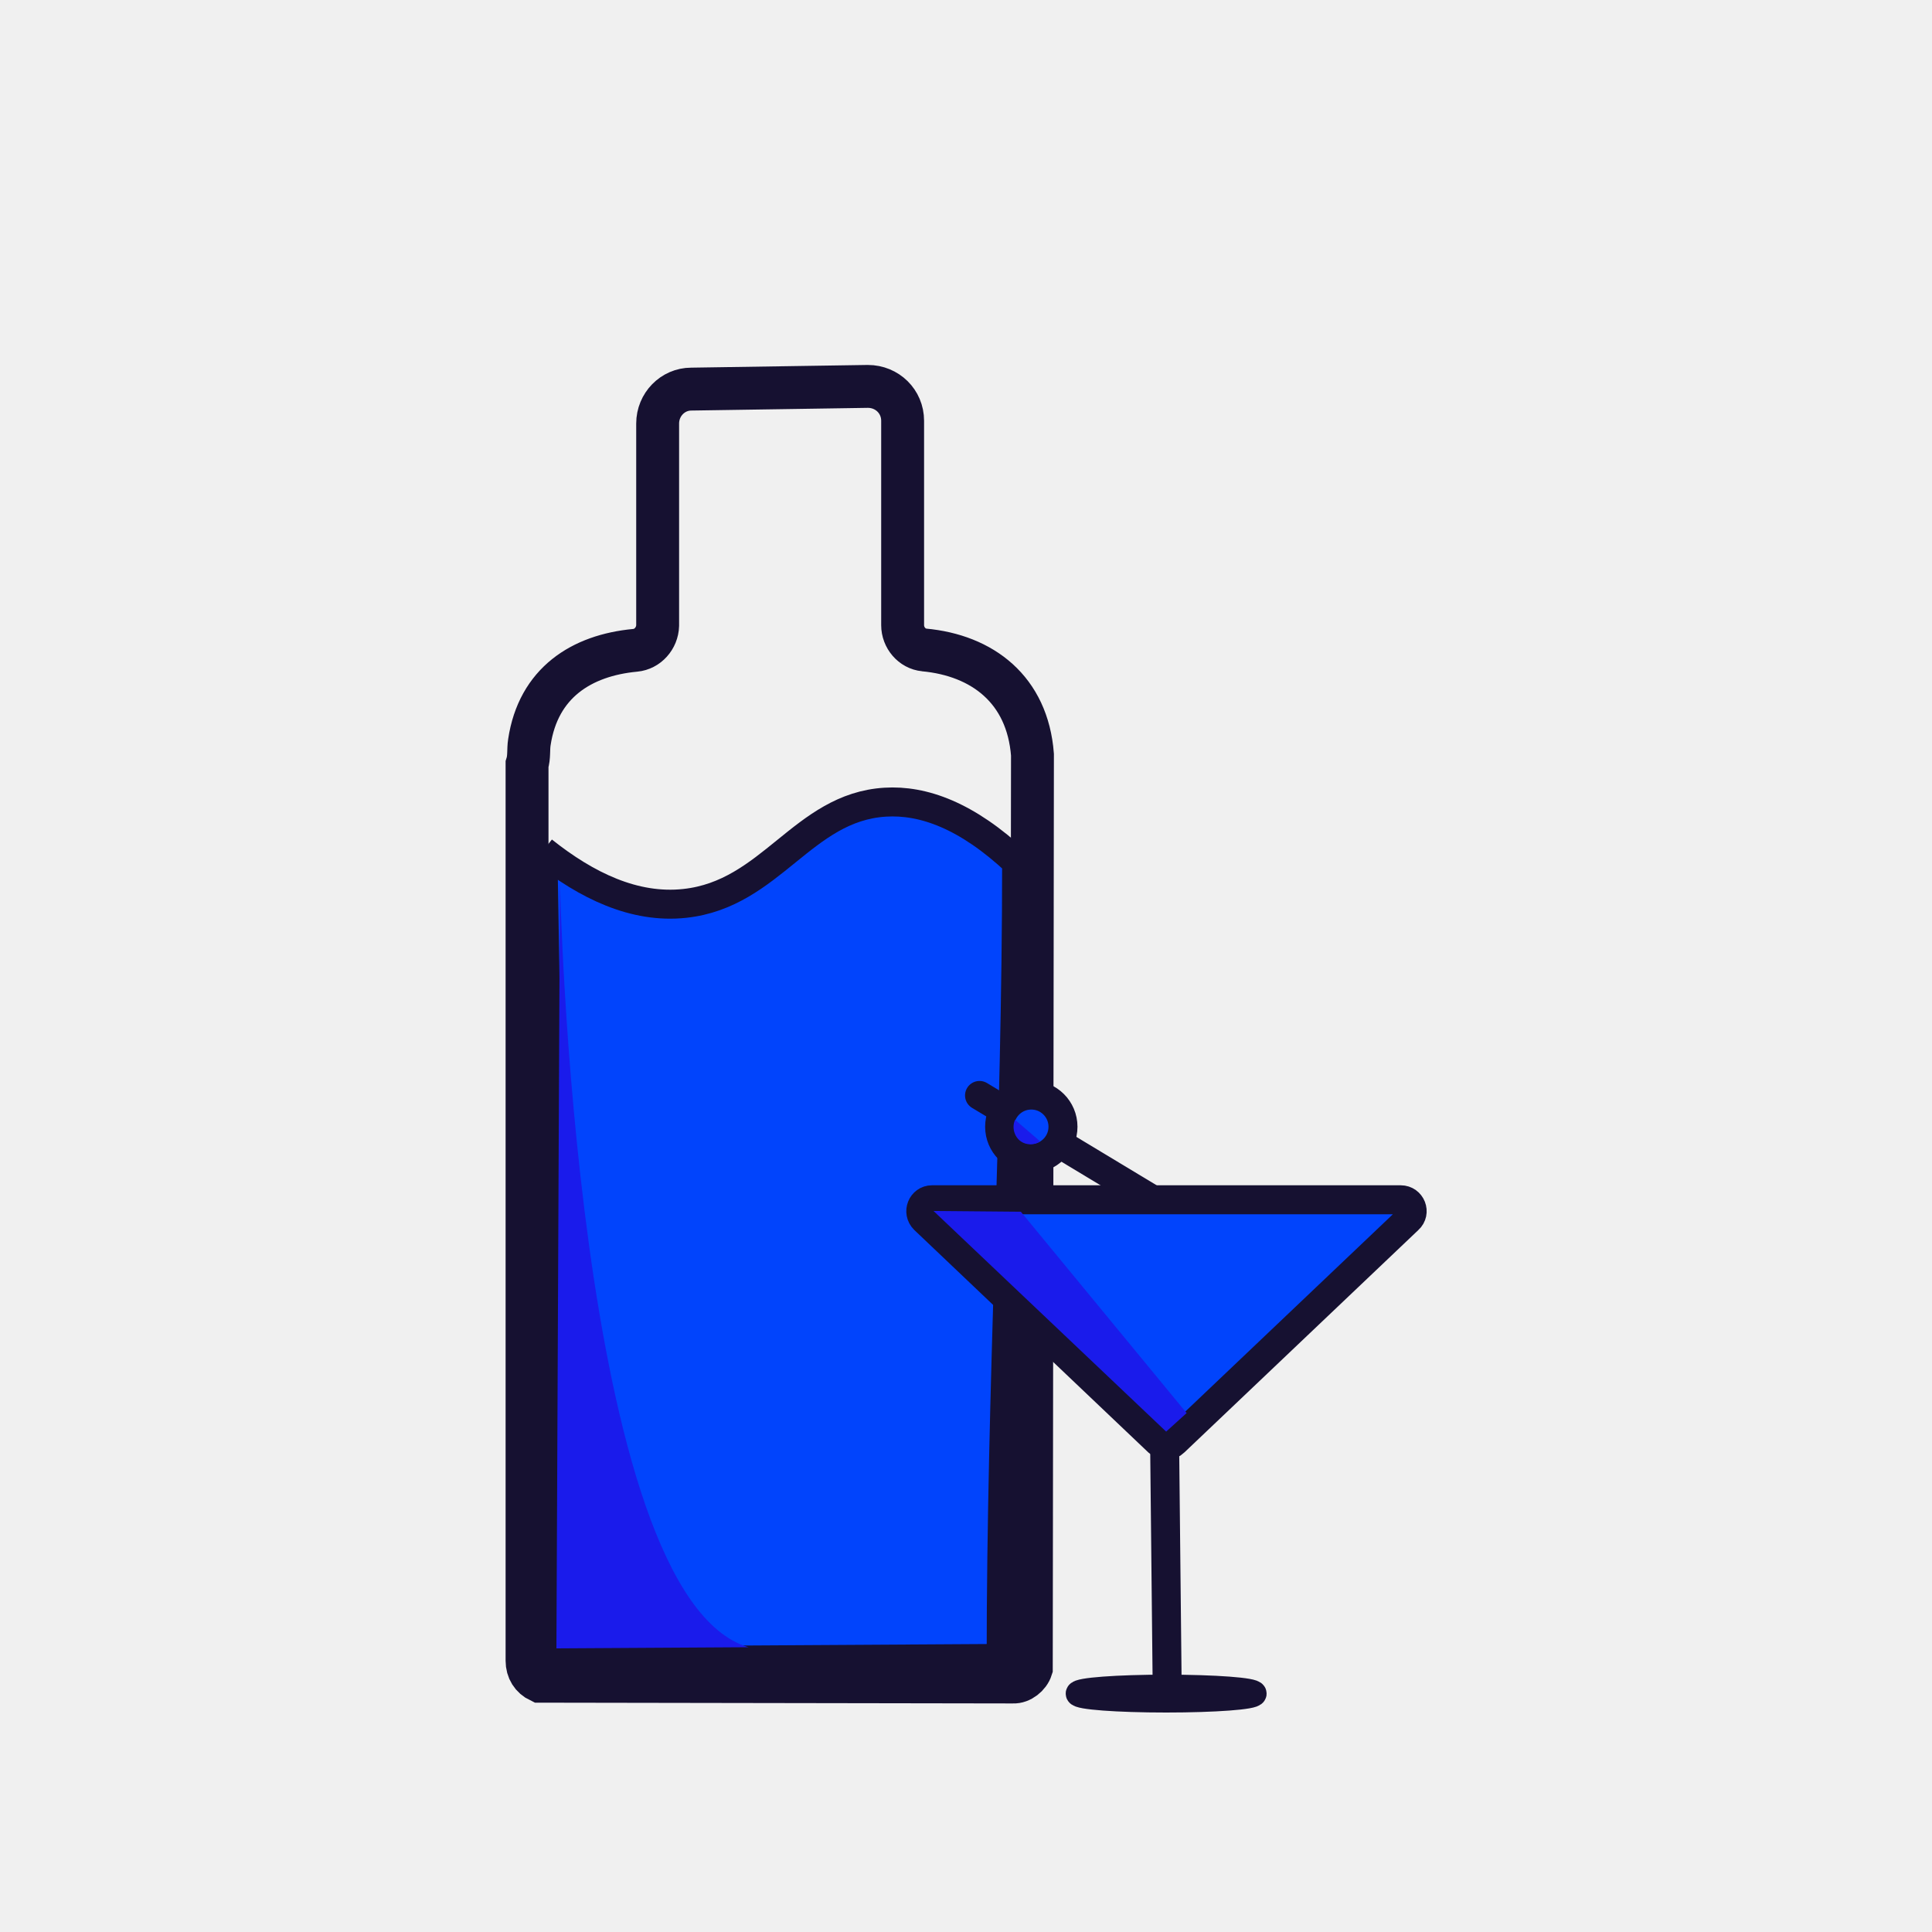
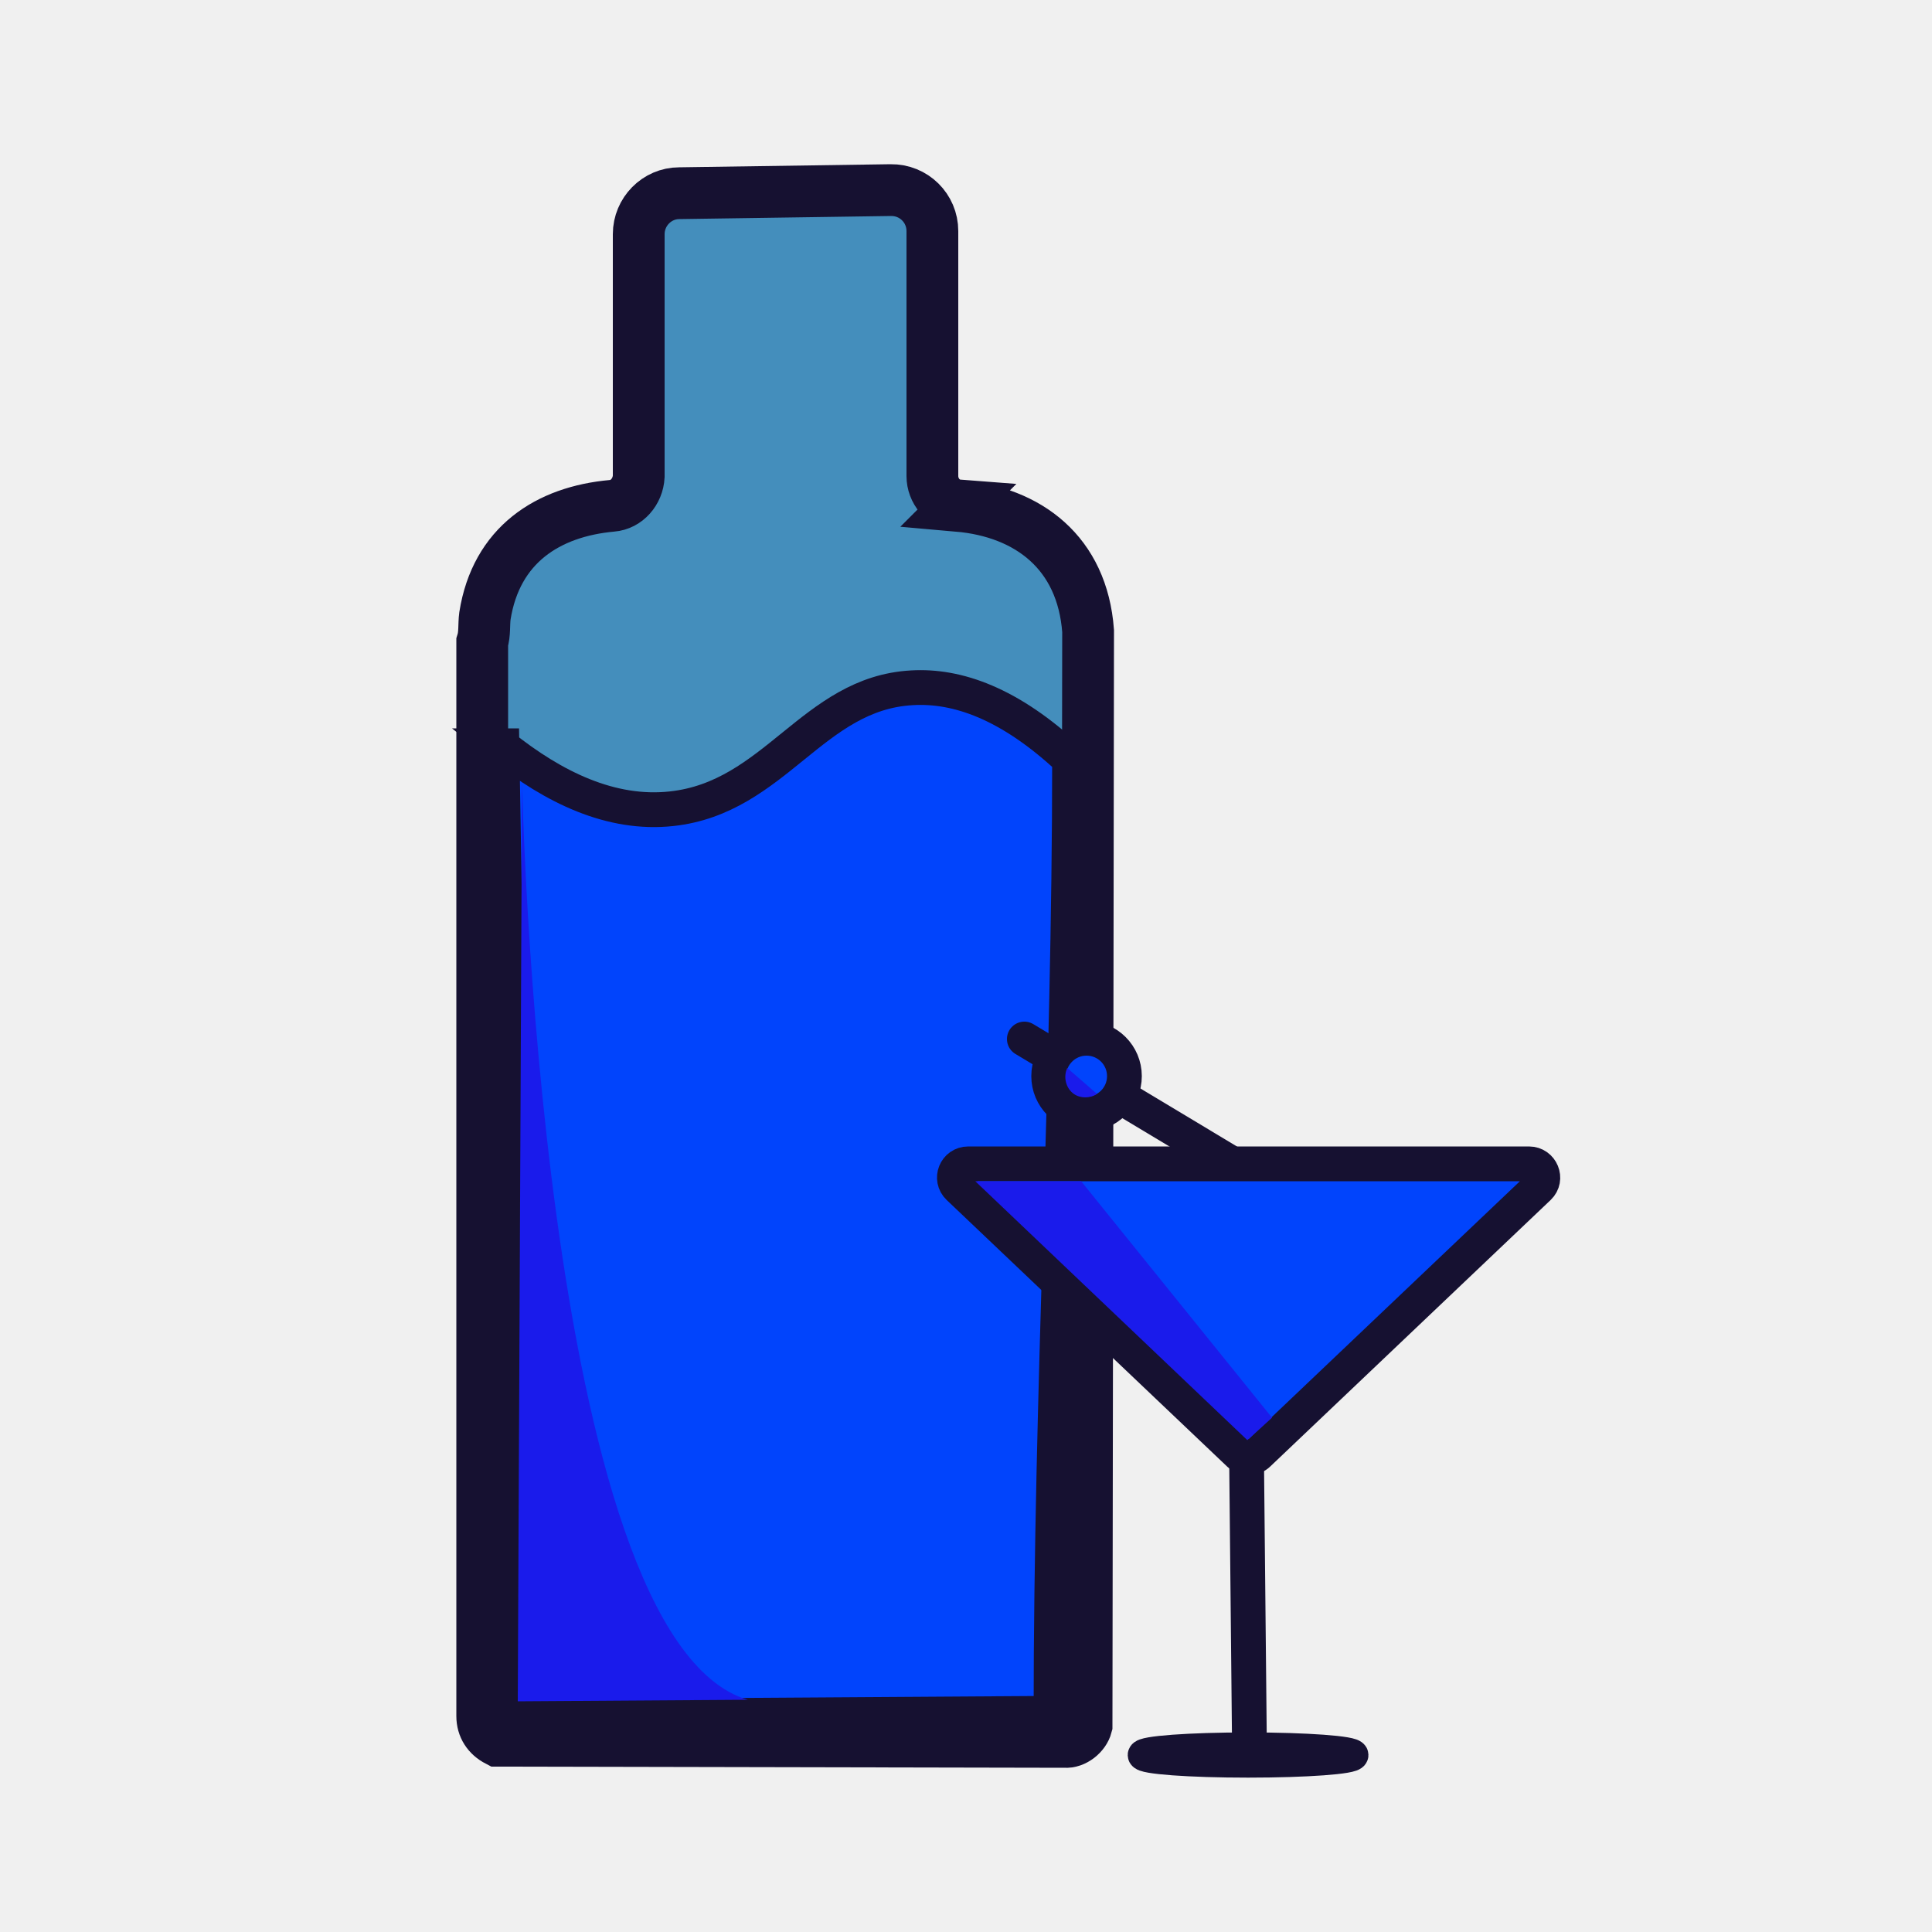
<svg xmlns="http://www.w3.org/2000/svg" id="Layer_1" data-name="Layer 1" viewBox="0 0 50 50">
  <defs>
    <style>
      .cls-1, .cls-2, .cls-3, .cls-4, .cls-5 {
        fill: none;
      }

      .cls-6 {
        fill: #0144fc;
      }

+       .cls-6, .cls-2, .cls-3 {
+         stroke-width: .9px;
+       }
+ 
      .cls-6, .cls-2, .cls-3, .cls-4, .cls-5 {
        stroke: #161131;
        stroke-miterlimit: 10;
-       }
- 
-       .cls-6, .cls-2, .cls-4 {
-         stroke-width: .75px;
      }

      .cls-7 {
        fill: #fff;
      }

      .cls-2 {
        stroke-linecap: round;
      }

-       .cls-3 {
-         stroke-width: .64px;
+       .cls-8 {
+         fill: #448ebc;
+       }
+ 
+       .cls-4 {
+         stroke-width: .77px;
+       }
+ 
+       .cls-9 {
+         fill: #1a1beb;
      }

      .cls-5 {
-         stroke-width: 1.11px;
-       }
- 
-       .cls-8 {
-         fill: #1a1beb;
+         stroke-width: 1.34px;
      }
    </style>
  </defs>
-   <path class="cls-1" d="M15.56,18.02c-.2.09-.37.21-.5.36.13-.15.3-.27.5-.36Z" />
-   <path class="cls-1" d="M16.49,22.79c.34-.03.69-.04,1.03-.03-.34-.01-.68,0-1.03.03Z" />
-   <path class="cls-1" d="M14.75,22.25v-3.12c0-.06.09-.33.15-.5-.06.17-.15.44-.15.5v3.12c0,.38.33.68.71.64.17-.02.35-.04.52-.05-.17.02-.35.04-.52.05-.38.04-.71-.26-.71-.64Z" />
-   <path class="cls-1" d="M24.82,18.51c-.21-.36-.57-.6-1.19-.66-.09,0-.17,0-.26,0,.09,0,.18,0,.26,0,.62.06.98.3,1.19.66Z" />
-   <path class="cls-1" d="M17.96,17.48c.04-.07.15-.42.15-.47v-5.59c0-.18.07-.34.19-.46-.12.12-.19.28-.19.46v5.59c0,.06-.11.41-.15.47-.27.46-1.08.36-1.63.36.54,0,1.36.1,1.63-.36Z" />
-   <path class="cls-1" d="M23.08,17.86c.09,0,.19-.01.28-.01-.09,0-.19,0-.28.01Z" />
-   <path class="cls-1" d="M25.02,21.59c0,.14-.02.28-.11.4-.14.21-.31.42-.49.63.18-.21.35-.43.49-.63.08-.12.11-.26.11-.4-.01-.26,0-.54.02-.83-.02.29-.03.57-.02.83Z" />
-   <path class="cls-1" d="M17.54,22.76c.67.03,1.33.16,1.97.5.14.07.27.16.39.25-.12-.09-.25-.18-.39-.26-.64-.35-1.3-.48-1.97-.5Z" />
-   <path class="cls-5" d="M23.92,16.82c-.32-.03-.56-.32-.56-.64v-5.29c0-.5-.4-.89-.9-.89l-4.57.07c-.48,0-.87.4-.87.89v5.23c-.01.33-.26.61-.58.64-1.39.13-2.51.84-2.74,2.38-.03.19,0,.38-.06.57v23.2c0,.24.12.43.33.53l12.25.02c.2.01.41-.16.47-.35l.03-23.65c-.13-1.68-1.29-2.57-2.81-2.71Z" />
-   <path class="cls-7" d="M17.52,22.76s.01,0,.02,0c0,0-.01,0-.02,0Z" />
-   <path class="cls-6" d="M14.05,22.02c1.13.9,2.37,1.5,3.67,1.36,2.24-.24,3.05-2.49,5.19-2.62.98-.06,2.11.34,3.4,1.55,0,6.93-.4,13.68-.4,20.61l-11.51.07-.35-20.98Z" />
-   <path class="cls-8" d="M14.49,22.79s.38,18.51,4.88,19.84l-4.97.03.09-19.87Z" />
+   <path class="cls-8" d="M24.8,13.08c-.39-.03-.67-.38-.67-.76v-6.34c0-.59-.48-1.07-1.08-1.06l-5.47.08c-.58,0-1.05.48-1.05,1.06v6.27c-.02.39-.31.73-.69.76-1.66.15-3,1.01-3.29,2.85-.03.22,0,.46-.07.68v27.79c0,.29.15.51.4.64l14.68.03c.24.02.5-.19.56-.42l.04-28.33c-.15-2.02-1.54-3.08-3.37-3.24Z" />
+   <path class="cls-1" d="M14.78,14.51c-.24.11-.44.25-.6.43.16-.18.36-.33.6-.43Z" />
+   <path class="cls-1" d="M15.91,20.22c.41-.03.82-.05,1.23-.03-.41-.01-.82,0-1.23.03Z" />
+   <path class="cls-1" d="M13.81,19.57v-3.74c0-.07.1-.4.18-.6-.08.2-.18.53-.18.6v3.74c0,.46.4.82.85.77.21-.02.41-.04.62-.06-.21.02-.41.04-.62.06-.46.05-.85-.31-.85-.77Z" />
+   <path class="cls-1" d="M25.88,15.1c-.25-.43-.68-.72-1.43-.79-.1,0-.21-.01-.31,0,.11,0,.21,0,.31,0,.74.07,1.18.36,1.43.79Z" />
+   <path class="cls-1" d="M17.67,13.86c.05-.08.18-.5.18-.57v-6.69c0-.21.09-.41.23-.55-.14.14-.23.33-.23.55v6.69c0,.07-.13.49-.18.57-.32.56-1.3.43-1.95.44.65,0,1.63.12,1.95-.44Z" />
+   <path class="cls-1" d="M23.8,14.31c.11,0,.22-.01.34-.01-.11,0-.22,0-.34.01Z" />
+   <path class="cls-1" d="M26.12,18.79c0,.17-.03.34-.13.48-.17.25-.38.5-.59.76.21-.26.42-.51.59-.76.1-.14.14-.31.13-.48-.01-.31,0-.65.02-1-.02.35-.03.69-.02,1Z" />
+   <path class="cls-1" d="M17.16,20.19c.81.03,1.6.19,2.36.6.16.09.32.19.47.31-.15-.11-.3-.22-.47-.31-.77-.42-1.56-.57-2.36-.6Z" />
+   <path class="cls-5" d="M24.8,13.08c-.39-.03-.67-.38-.67-.76v-6.34c0-.59-.48-1.07-1.08-1.06l-5.47.08c-.58,0-1.05.48-1.05,1.06v6.27c-.02.39-.31.73-.69.76-1.66.15-3,1.01-3.29,2.85-.03.22,0,.46-.07.68v27.79c0,.29.15.51.4.64l14.68.03c.24.02.5-.19.56-.42l.04-28.33c-.15-2.02-1.54-3.08-3.37-3.24Z" />
+   <path class="cls-7" d="M17.14,20.19s.02,0,.02,0c0,0-.02,0-.02,0Z" />
+   <path class="cls-6" d="M12.98,19.3c1.35,1.08,2.84,1.8,4.4,1.63,2.68-.29,3.65-2.99,6.22-3.13,1.17-.07,2.53.4,4.08,1.85,0,8.31-.48,16.38-.48,24.69l-13.79.09-.42-25.13Z" />
+   <path class="cls-9" d="M13.51,20.22s.45,22.17,5.84,23.77l-5.95.04.11-23.8Z" />
  <g>
-     <ellipse class="cls-3" cx="30.18" cy="43.83" rx="2.28" ry=".17" />
+     <ellipse class="cls-4" cx="32.3" cy="45.42" rx="2.73" ry=".2" />
    <g>
-       <path class="cls-6" d="M24.12,31.05h12.13c.27,0,.4.33.2.51l-6.06,5.76c-.11.11-.29.11-.41,0l-6.06-5.76c-.19-.19-.06-.51.2-.51Z" />
-       <line class="cls-4" x1="30.14" y1="37.32" x2="30.21" y2="44" />
-       <line class="cls-2" x1="25.35" y1="28.35" x2="29.73" y2="30.99" />
-       <circle class="cls-6" cx="26.69" cy="29.16" r=".82" />
-       <polygon class="cls-8" points="24.16 31.34 30.18 37.05 30.71 36.57 26.42 31.36 24.16 31.34" />
+       <path class="cls-6" d="M25.04,30.12h14.53c.32,0,.48.39.25.61l-7.26,6.9c-.14.13-.35.13-.49,0l-7.26-6.9c-.23-.22-.08-.61.25-.61Z" />
+       <line class="cls-3" x1="32.26" y1="37.63" x2="32.34" y2="45.63" />
+       <line class="cls-2" x1="26.51" y1="26.89" x2="31.77" y2="30.05" />
+       <circle class="cls-6" cx="28.12" cy="27.85" r=".98" />
+       <polygon class="cls-9" points="25.24 30.57 32.28 37.27 32.92 36.69 27.98 30.57 25.24 30.57" />
    </g>
  </g>
-   <path class="cls-8" d="M26.27,28.98c-.09.2-.02.44.15.56.15.1.35.1.5,0" />
+   <path class="cls-9" d="M27.62,27.64c-.11.24-.03.53.17.67.17.12.42.12.6,0" />
</svg>
